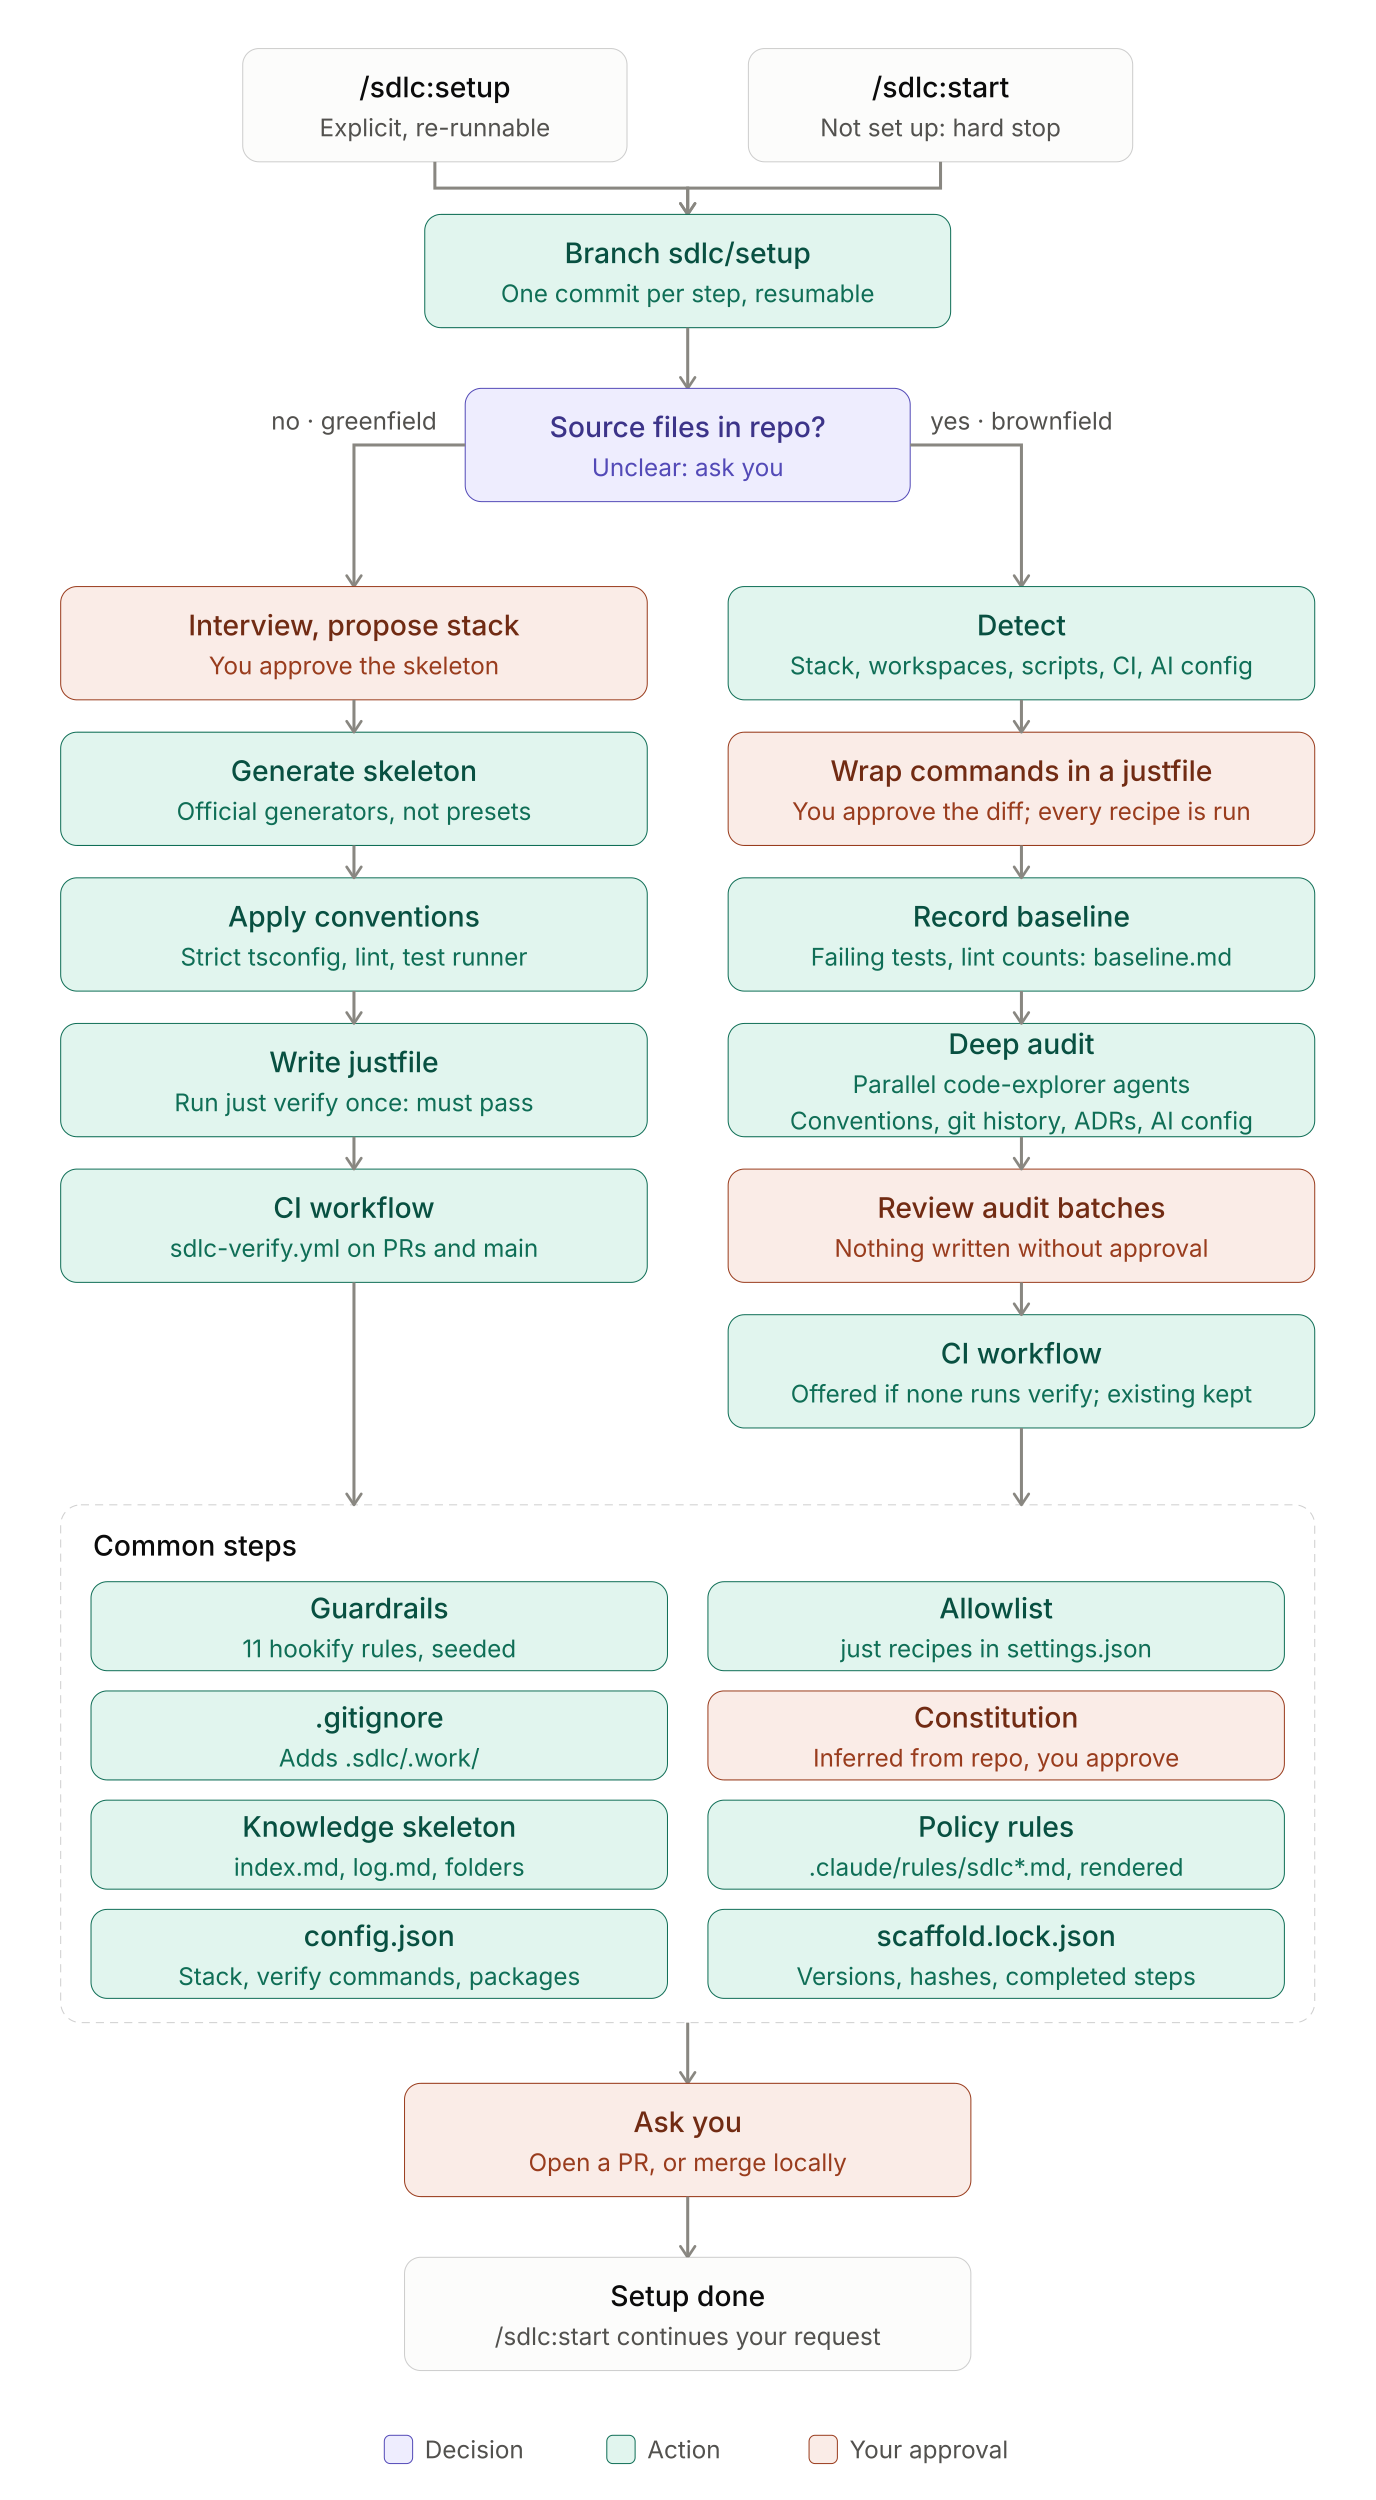
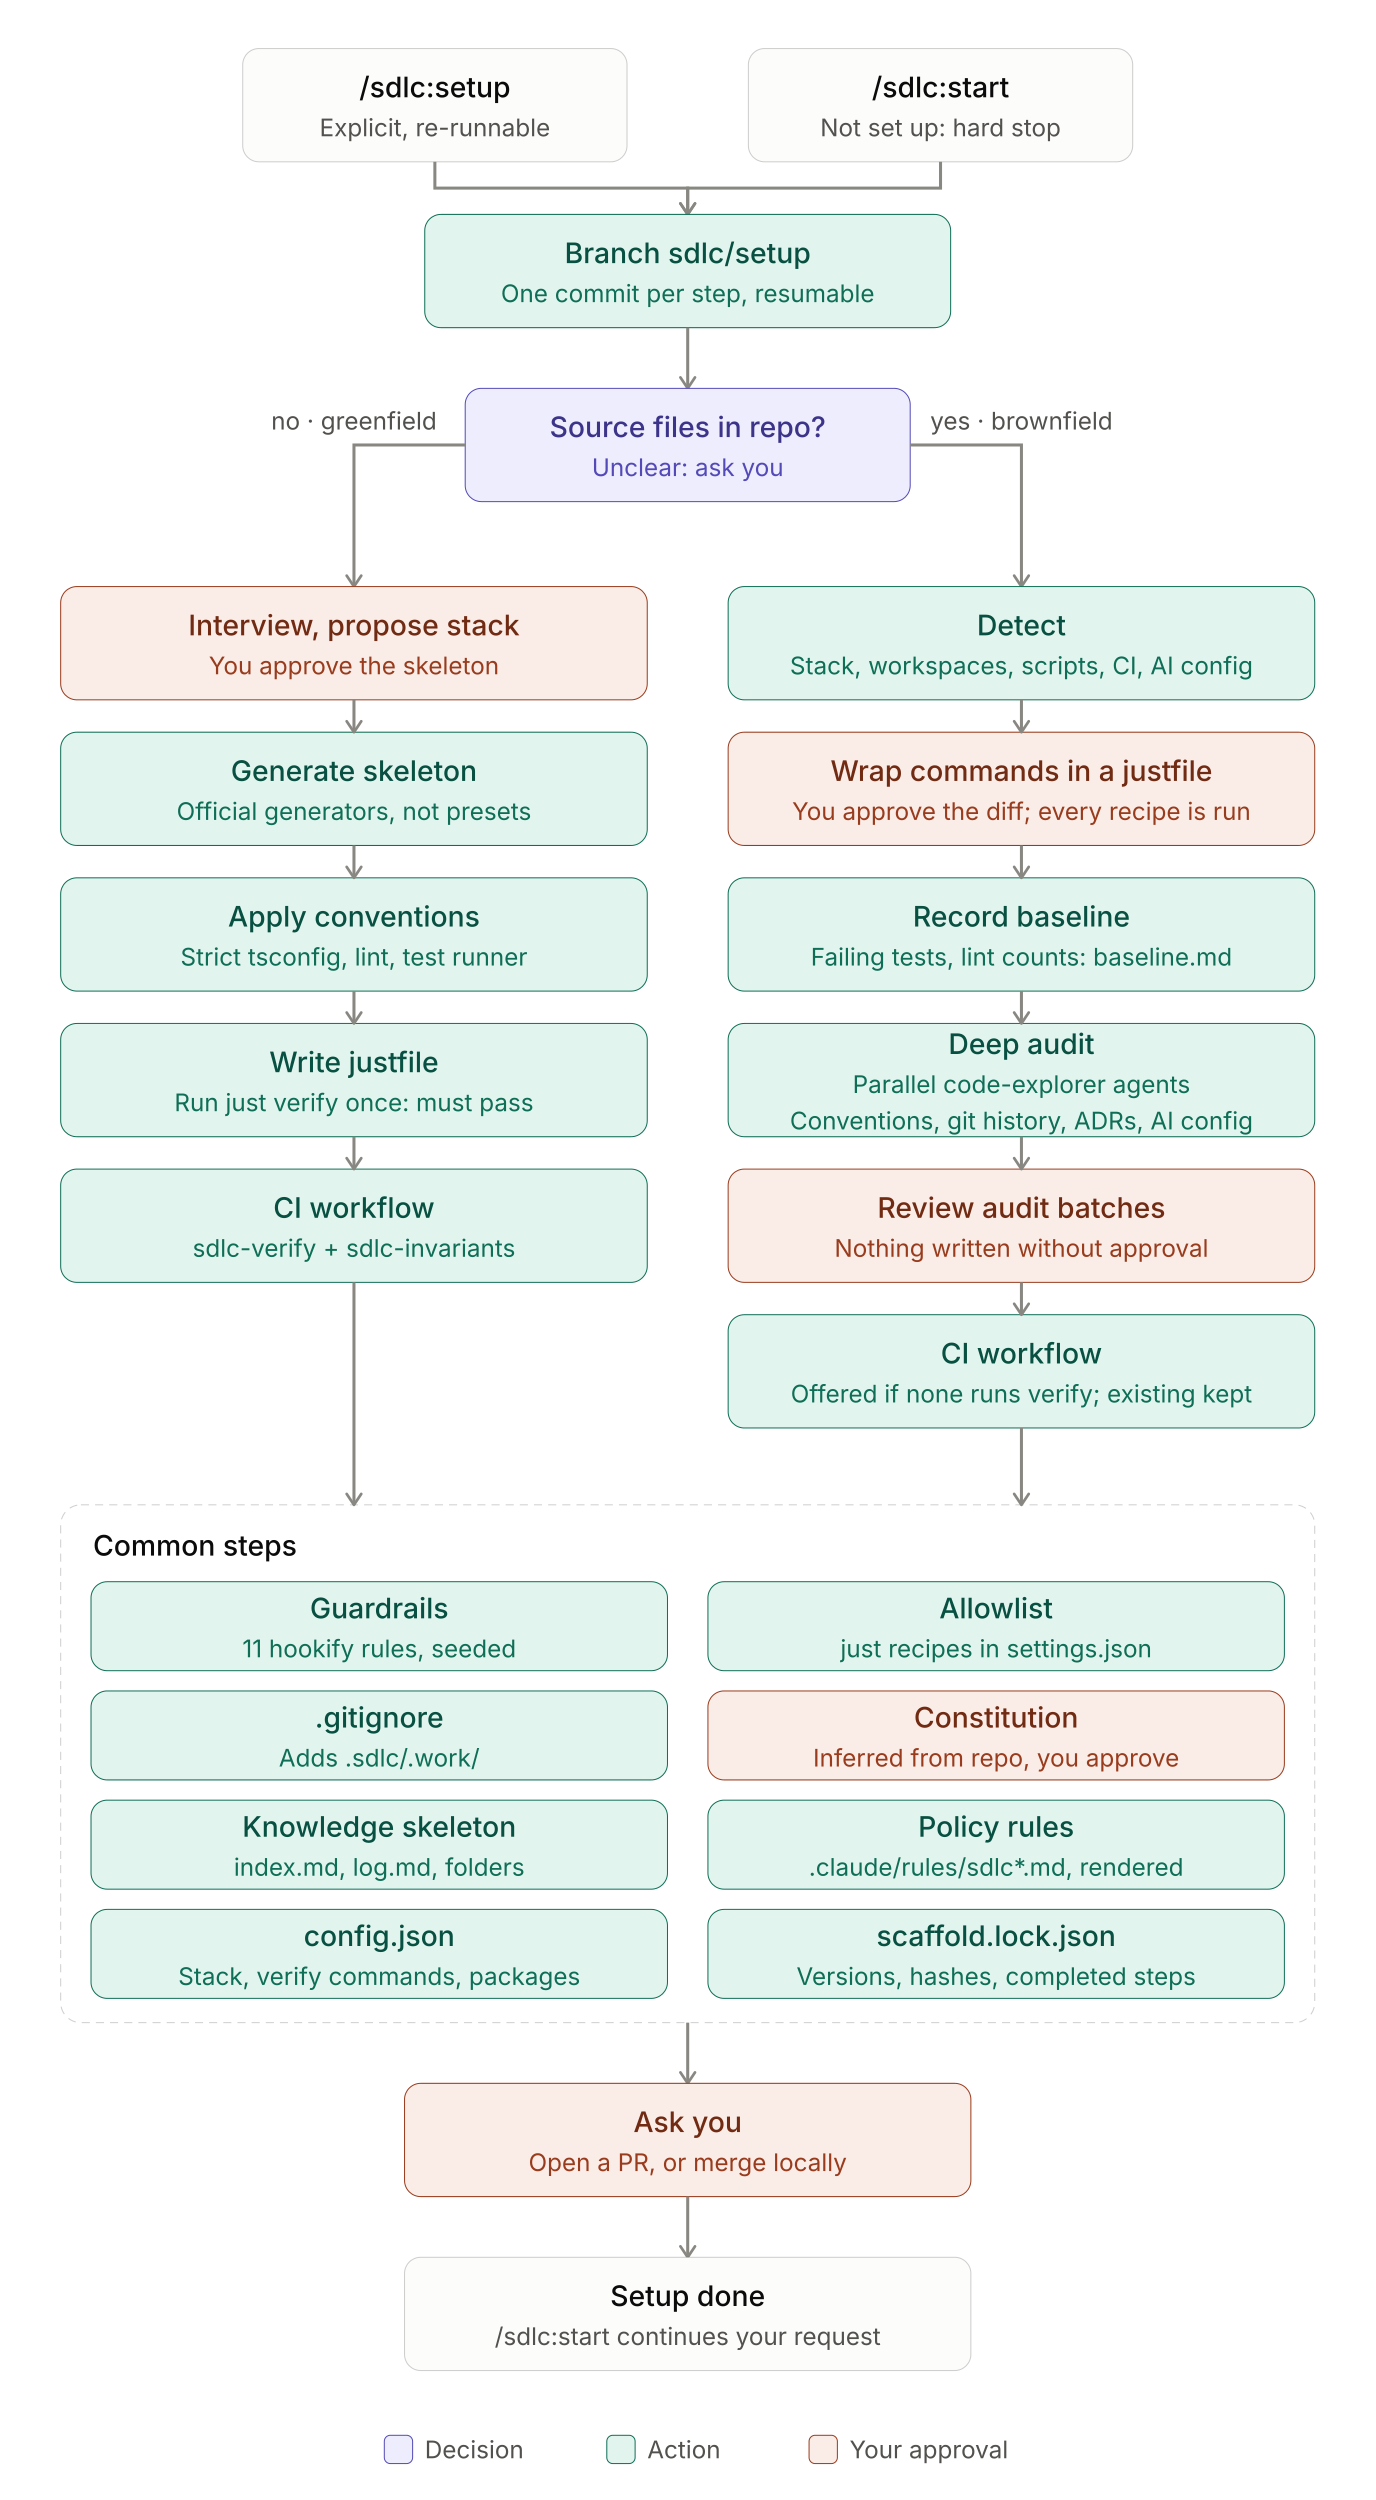
<svg xmlns="http://www.w3.org/2000/svg" width="100%" viewBox="0 0 680 1236" role="img">
  <style>
text{font-family:anthropic-sans,-apple-system,"system-ui","Segoe UI",sans-serif;text-anchor:middle;dominant-baseline:central}
.a{fill:none;stroke:#898781;stroke-width:1.5}
.t{font-size:14px;font-weight:500}
.s{font-size:12px}
.l{font-size:12px;fill:#52514e}
.l[text-anchor=start]{text-anchor:start}
.neutral rect{fill:#fcfcfb;stroke:rgba(11,11,11,.2);stroke-width:.5}
.neutral .t{fill:#0b0b0b}.neutral .s{fill:#52514e}
.decision rect{fill:#eeedfe;stroke:#534ab7;stroke-width:.5}
.decision .t{fill:#3c3489}.decision .s{fill:#534ab7}
.action rect{fill:#e1f5ee;stroke:#0f6e56;stroke-width:.5}
.action .t{fill:#085041}.action .s{fill:#0f6e56}
.approval rect{fill:#faece7;stroke:#993c1d;stroke-width:.5}
.approval .t{fill:#712b13}.approval .s{fill:#993c1d}
@media (prefers-color-scheme:dark){
.a{stroke:#a09e96}.l{fill:#aaa8a2}
.neutral rect{fill:#262624;stroke:rgba(255,255,255,.2)}.neutral .t{fill:#f0efea}.neutral .s{fill:#aaa8a2}
.decision rect{fill:#26244a;stroke:#a098f0}.decision .t{fill:#cecbfa}.decision .s{fill:#a098f0}
.action rect{fill:#0c3228;stroke:#5ac8a5}.action .t{fill:#aae6d4}.action .s{fill:#5ac8a5}
.approval rect{fill:#401e14;stroke:#e68c6e}.approval .t{fill:#f5c8b9}.approval .s{fill:#e68c6e}
}
.t[text-anchor=start]{text-anchor:start}
.panel{fill:none;stroke:rgba(11,11,11,.2);stroke-width:.5;stroke-dasharray:4 3}
.panel+text{fill:#0b0b0b}
@media (prefers-color-scheme:dark){.panel{stroke:rgba(255,255,255,.25)}.panel+text{fill:#f0efea}}</style>
  <defs>
    <marker id="arrow" viewBox="0 0 10 10" refX="8" refY="5" markerWidth="6" markerHeight="6" orient="auto-start-reverse">
      <path d="M2 1L8 5L2 9" fill="none" stroke="context-stroke" stroke-width="1.5" stroke-linecap="round" stroke-linejoin="round" />
    </marker>
  </defs>
  <g class="neutral">
    <rect x="120" y="24" width="190" height="56" rx="8" />
    <text class="t" x="215.0" y="43">/sdlc:setup</text>
    <text class="s" x="215.0" y="63">Explicit, re-runnable</text>
  </g>
  <g class="neutral">
    <rect x="370" y="24" width="190" height="56" rx="8" />
    <text class="t" x="465.0" y="43">/sdlc:start</text>
    <text class="s" x="465.0" y="63">Not set up: hard stop</text>
  </g>
  <path class="a" marker-end="url(#arrow)" d="M215 80 L215 93 L340 93 L340 106" />
  <path class="a" marker-end="url(#arrow)" d="M465 80 L465 93 L340 93 L340 106" />
  <g class="action">
    <rect x="210" y="106" width="260" height="56" rx="8" />
    <text class="t" x="340.0" y="125">Branch sdlc/setup</text>
    <text class="s" x="340.0" y="145">One commit per step, resumable</text>
  </g>
  <line class="a" marker-end="url(#arrow)" x1="340" y1="162" x2="340" y2="192" />
  <g class="decision">
    <rect x="230" y="192" width="220" height="56" rx="8" />
    <text class="t" x="340.0" y="211">Source files in repo?</text>
    <text class="s" x="340.0" y="231">Unclear: ask you</text>
  </g>
  <path class="a" marker-end="url(#arrow)" d="M230 220 L175 220 L175 290" />
  <text class="l" x="175" y="208">no · greenfield</text>
  <path class="a" marker-end="url(#arrow)" d="M450 220 L505 220 L505 290" />
  <text class="l" x="505" y="208">yes · brownfield</text>
  <g class="approval">
    <rect x="30" y="290" width="290" height="56" rx="8" />
    <text class="t" x="175.0" y="309">Interview, propose stack</text>
    <text class="s" x="175.0" y="329">You approve the skeleton</text>
  </g>
  <g class="action">
    <rect x="30" y="362" width="290" height="56" rx="8" />
    <text class="t" x="175.0" y="381">Generate skeleton</text>
    <text class="s" x="175.0" y="401">Official generators, not presets</text>
  </g>
  <line class="a" marker-end="url(#arrow)" x1="175" y1="346" x2="175" y2="362" />
  <g class="action">
    <rect x="30" y="434" width="290" height="56" rx="8" />
    <text class="t" x="175.0" y="453">Apply conventions</text>
    <text class="s" x="175.0" y="473">Strict tsconfig, lint, test runner</text>
  </g>
  <line class="a" marker-end="url(#arrow)" x1="175" y1="418" x2="175" y2="434" />
  <g class="action">
    <rect x="30" y="506" width="290" height="56" rx="8" />
    <text class="t" x="175.0" y="525">Write justfile</text>
    <text class="s" x="175.0" y="545">Run just verify once: must pass</text>
  </g>
  <line class="a" marker-end="url(#arrow)" x1="175" y1="490" x2="175" y2="506" />
  <g class="action">
    <rect x="30" y="578" width="290" height="56" rx="8" />
    <text class="t" x="175.0" y="597">CI workflow</text>
-     <text class="s" x="175.0" y="617">sdlc-verify.yml on PRs and main</text>
+     <text class="s" x="175.0" y="617">sdlc-verify + sdlc-invariants</text>
  </g>
  <line class="a" marker-end="url(#arrow)" x1="175" y1="562" x2="175" y2="578" />
  <g class="action">
    <rect x="360" y="290" width="290" height="56" rx="8" />
    <text class="t" x="505.0" y="309">Detect</text>
    <text class="s" x="505.0" y="329">Stack, workspaces, scripts, CI, AI config</text>
  </g>
  <g class="approval">
    <rect x="360" y="362" width="290" height="56" rx="8" />
    <text class="t" x="505.0" y="381">Wrap commands in a justfile</text>
    <text class="s" x="505.0" y="401">You approve the diff; every recipe is run</text>
  </g>
  <line class="a" marker-end="url(#arrow)" x1="505" y1="346" x2="505" y2="362" />
  <g class="action">
    <rect x="360" y="434" width="290" height="56" rx="8" />
    <text class="t" x="505.0" y="453">Record baseline</text>
    <text class="s" x="505.0" y="473">Failing tests, lint counts: baseline.md</text>
  </g>
  <line class="a" marker-end="url(#arrow)" x1="505" y1="418" x2="505" y2="434" />
  <g class="action">
    <rect x="360" y="506" width="290" height="56" rx="8" />
    <text class="t" x="505.0" y="516">Deep audit</text>
    <text class="s" x="505.0" y="536">Parallel code-explorer agents</text>
    <text class="s" x="505.0" y="554">Conventions, git history, ADRs, AI config</text>
  </g>
  <line class="a" marker-end="url(#arrow)" x1="505" y1="490" x2="505" y2="506" />
  <g class="approval">
    <rect x="360" y="578" width="290" height="56" rx="8" />
    <text class="t" x="505.0" y="597">Review audit batches</text>
    <text class="s" x="505.0" y="617">Nothing written without approval</text>
  </g>
  <line class="a" marker-end="url(#arrow)" x1="505" y1="562" x2="505" y2="578" />
  <g class="action">
    <rect x="360" y="650" width="290" height="56" rx="8" />
    <text class="t" x="505.0" y="669">CI workflow</text>
    <text class="s" x="505.0" y="689">Offered if none runs verify; existing kept</text>
  </g>
  <line class="a" marker-end="url(#arrow)" x1="505" y1="634" x2="505" y2="650" />
  <rect class="panel" x="30" y="744" width="620" height="256" rx="10" />
  <text class="t" text-anchor="start" x="46" y="764">Common steps</text>
  <line class="a" marker-end="url(#arrow)" x1="175" y1="634" x2="175" y2="744" />
  <line class="a" marker-end="url(#arrow)" x1="505" y1="706" x2="505" y2="744" />
  <g class="action">
    <rect x="45" y="782" width="285" height="44" rx="8" />
    <text class="t" x="187.5" y="795">Guardrails</text>
    <text class="s" x="187.5" y="815">11 hookify rules, seeded</text>
  </g>
  <g class="action">
    <rect x="350" y="782" width="285" height="44" rx="8" />
    <text class="t" x="492.5" y="795">Allowlist</text>
    <text class="s" x="492.5" y="815">just recipes in settings.json</text>
  </g>
  <g class="action">
    <rect x="45" y="836" width="285" height="44" rx="8" />
    <text class="t" x="187.5" y="849">.gitignore</text>
    <text class="s" x="187.5" y="869">Adds .sdlc/.work/</text>
  </g>
  <g class="approval">
    <rect x="350" y="836" width="285" height="44" rx="8" />
    <text class="t" x="492.5" y="849">Constitution</text>
    <text class="s" x="492.5" y="869">Inferred from repo, you approve</text>
  </g>
  <g class="action">
    <rect x="45" y="890" width="285" height="44" rx="8" />
    <text class="t" x="187.5" y="903">Knowledge skeleton</text>
    <text class="s" x="187.5" y="923">index.md, log.md, folders</text>
  </g>
  <g class="action">
    <rect x="350" y="890" width="285" height="44" rx="8" />
    <text class="t" x="492.5" y="903">Policy rules</text>
    <text class="s" x="492.5" y="923">.claude/rules/sdlc*.md, rendered</text>
  </g>
  <g class="action">
    <rect x="45" y="944" width="285" height="44" rx="8" />
    <text class="t" x="187.5" y="957">config.json</text>
    <text class="s" x="187.5" y="977">Stack, verify commands, packages</text>
  </g>
  <g class="action">
    <rect x="350" y="944" width="285" height="44" rx="8" />
    <text class="t" x="492.5" y="957">scaffold.lock.json</text>
    <text class="s" x="492.5" y="977">Versions, hashes, completed steps</text>
  </g>
  <line class="a" marker-end="url(#arrow)" x1="340" y1="1000" x2="340" y2="1030" />
  <g class="approval">
    <rect x="200" y="1030" width="280" height="56" rx="8" />
    <text class="t" x="340.0" y="1049">Ask you</text>
    <text class="s" x="340.0" y="1069">Open a PR, or merge locally</text>
  </g>
  <line class="a" marker-end="url(#arrow)" x1="340" y1="1086" x2="340" y2="1116" />
  <g class="neutral">
    <rect x="200" y="1116" width="280" height="56" rx="8" />
    <text class="t" x="340.0" y="1135">Setup done</text>
    <text class="s" x="340.0" y="1155">/sdlc:start continues your request</text>
  </g>
  <g class="decision">
    <rect x="190" y="1204" width="14" height="14" rx="3" />
  </g>
  <text class="l" text-anchor="start" x="210" y="1211">Decision</text>
  <g class="action">
    <rect x="300" y="1204" width="14" height="14" rx="3" />
  </g>
  <text class="l" text-anchor="start" x="320" y="1211">Action</text>
  <g class="approval">
    <rect x="400" y="1204" width="14" height="14" rx="3" />
  </g>
  <text class="l" text-anchor="start" x="420" y="1211">Your approval</text>
</svg>
